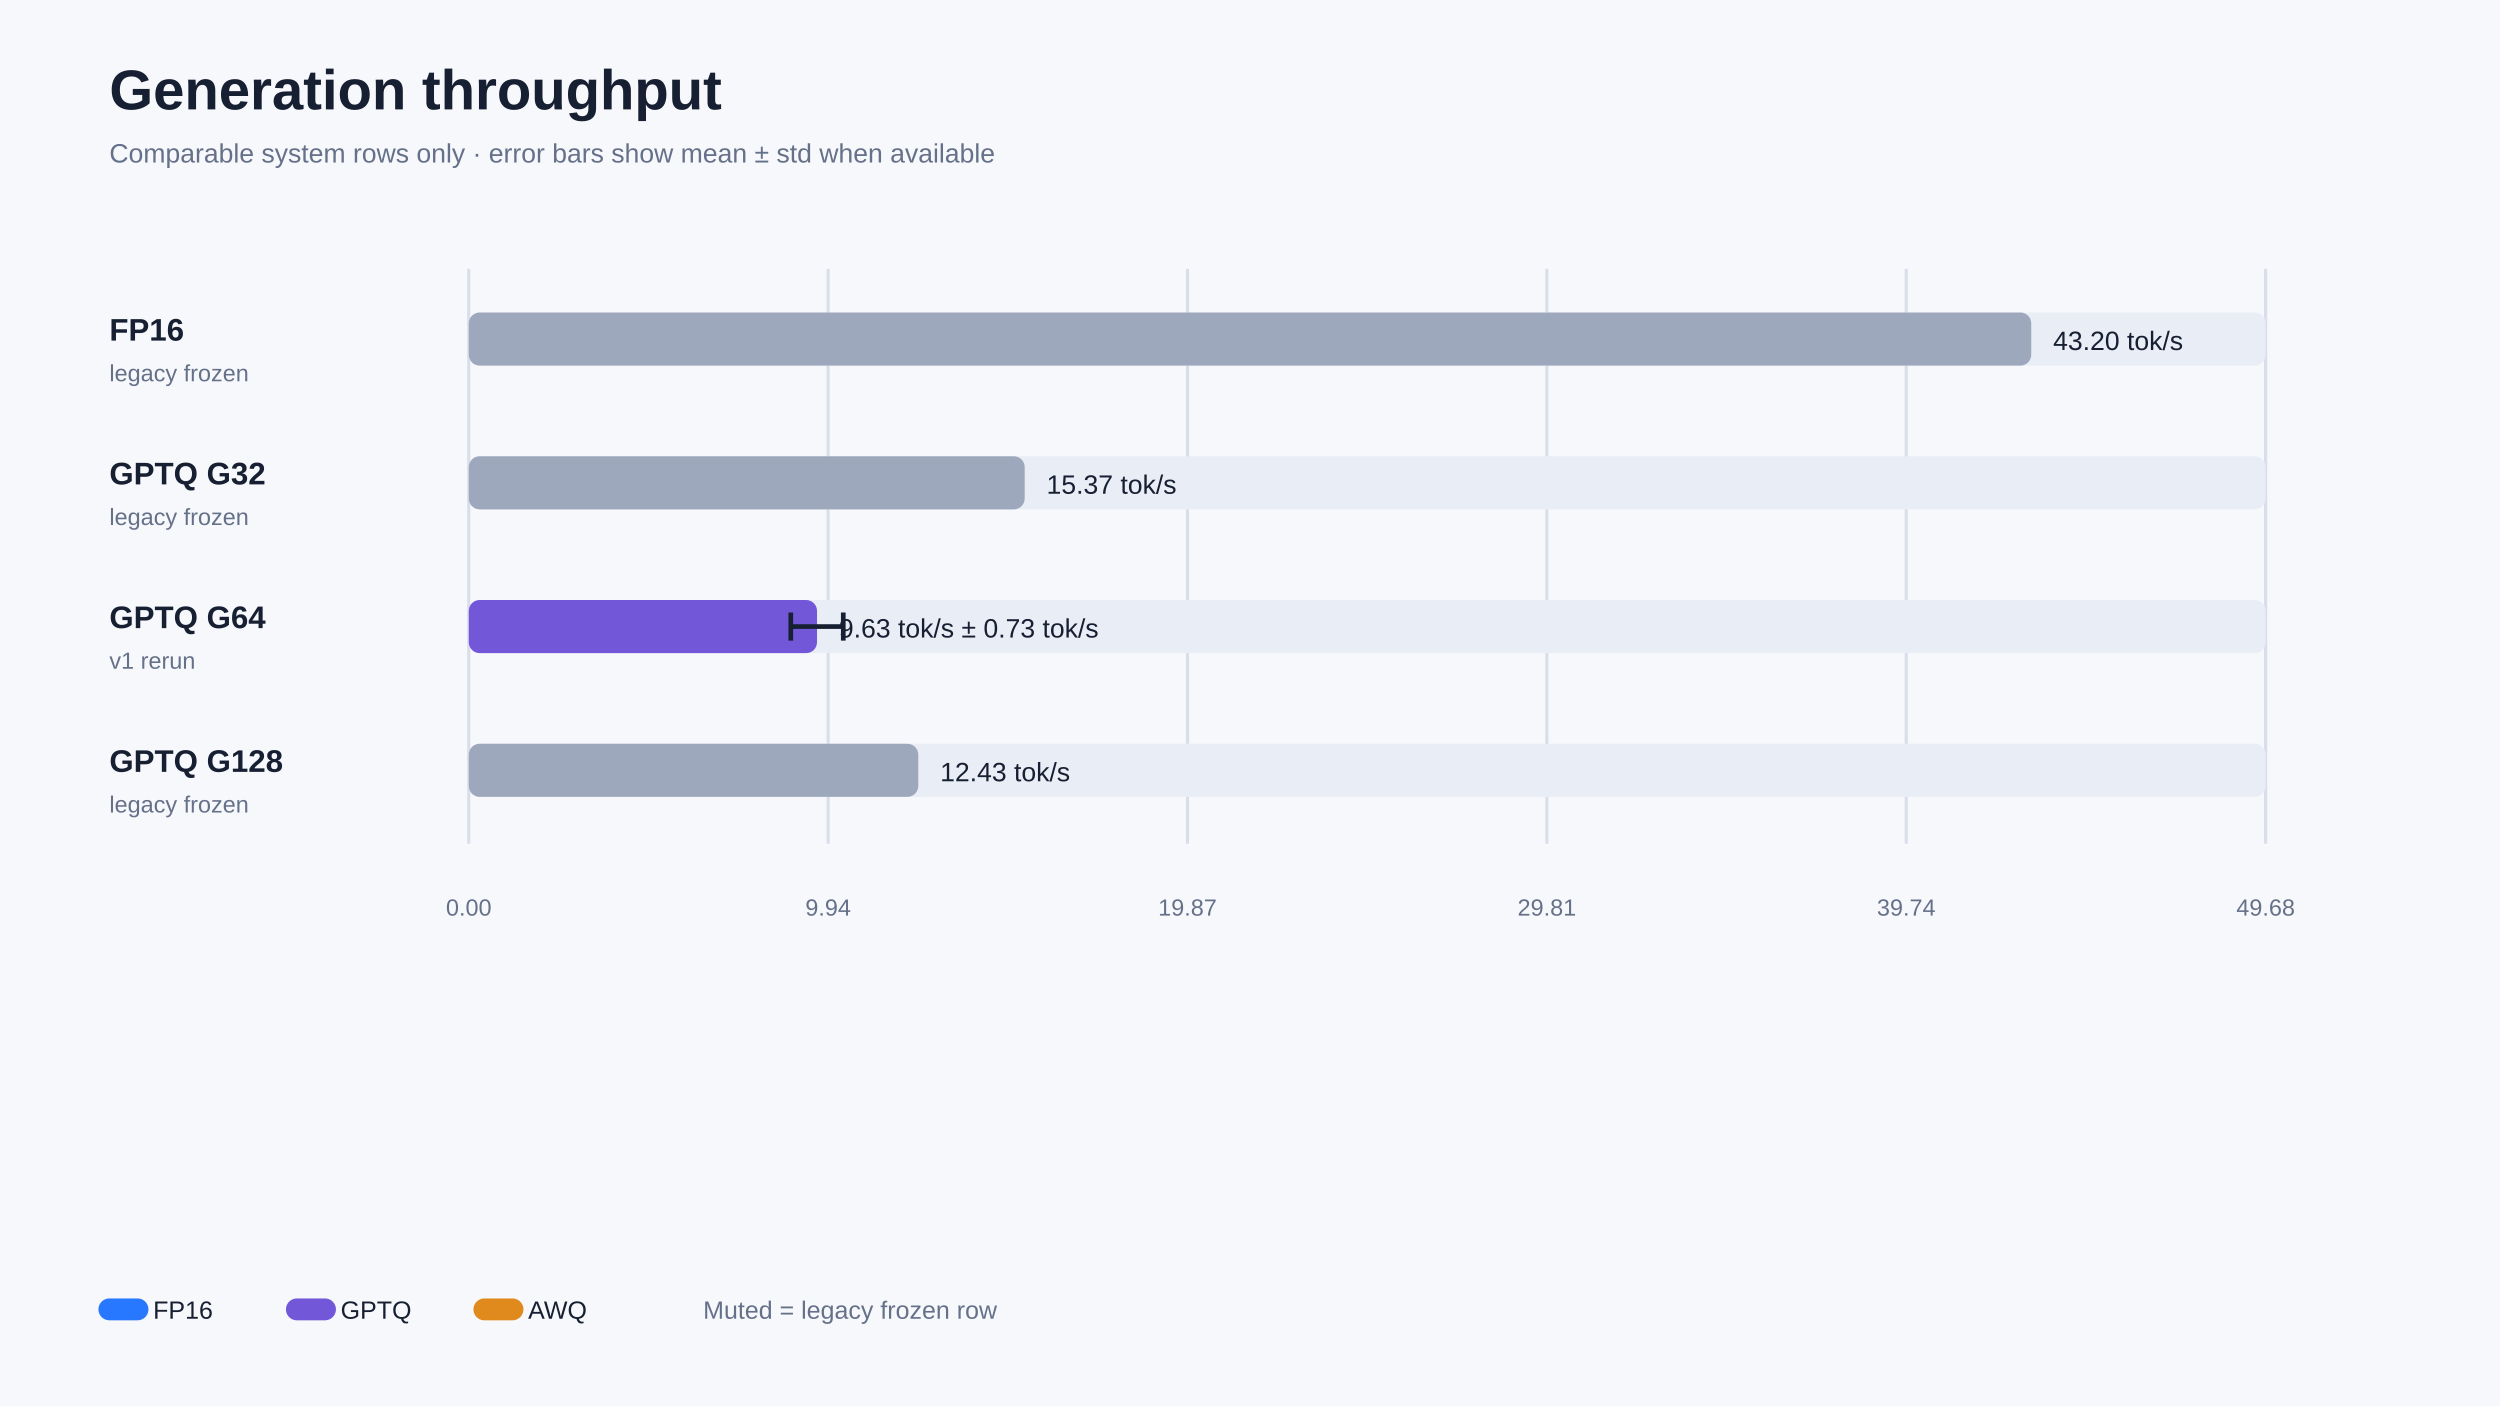
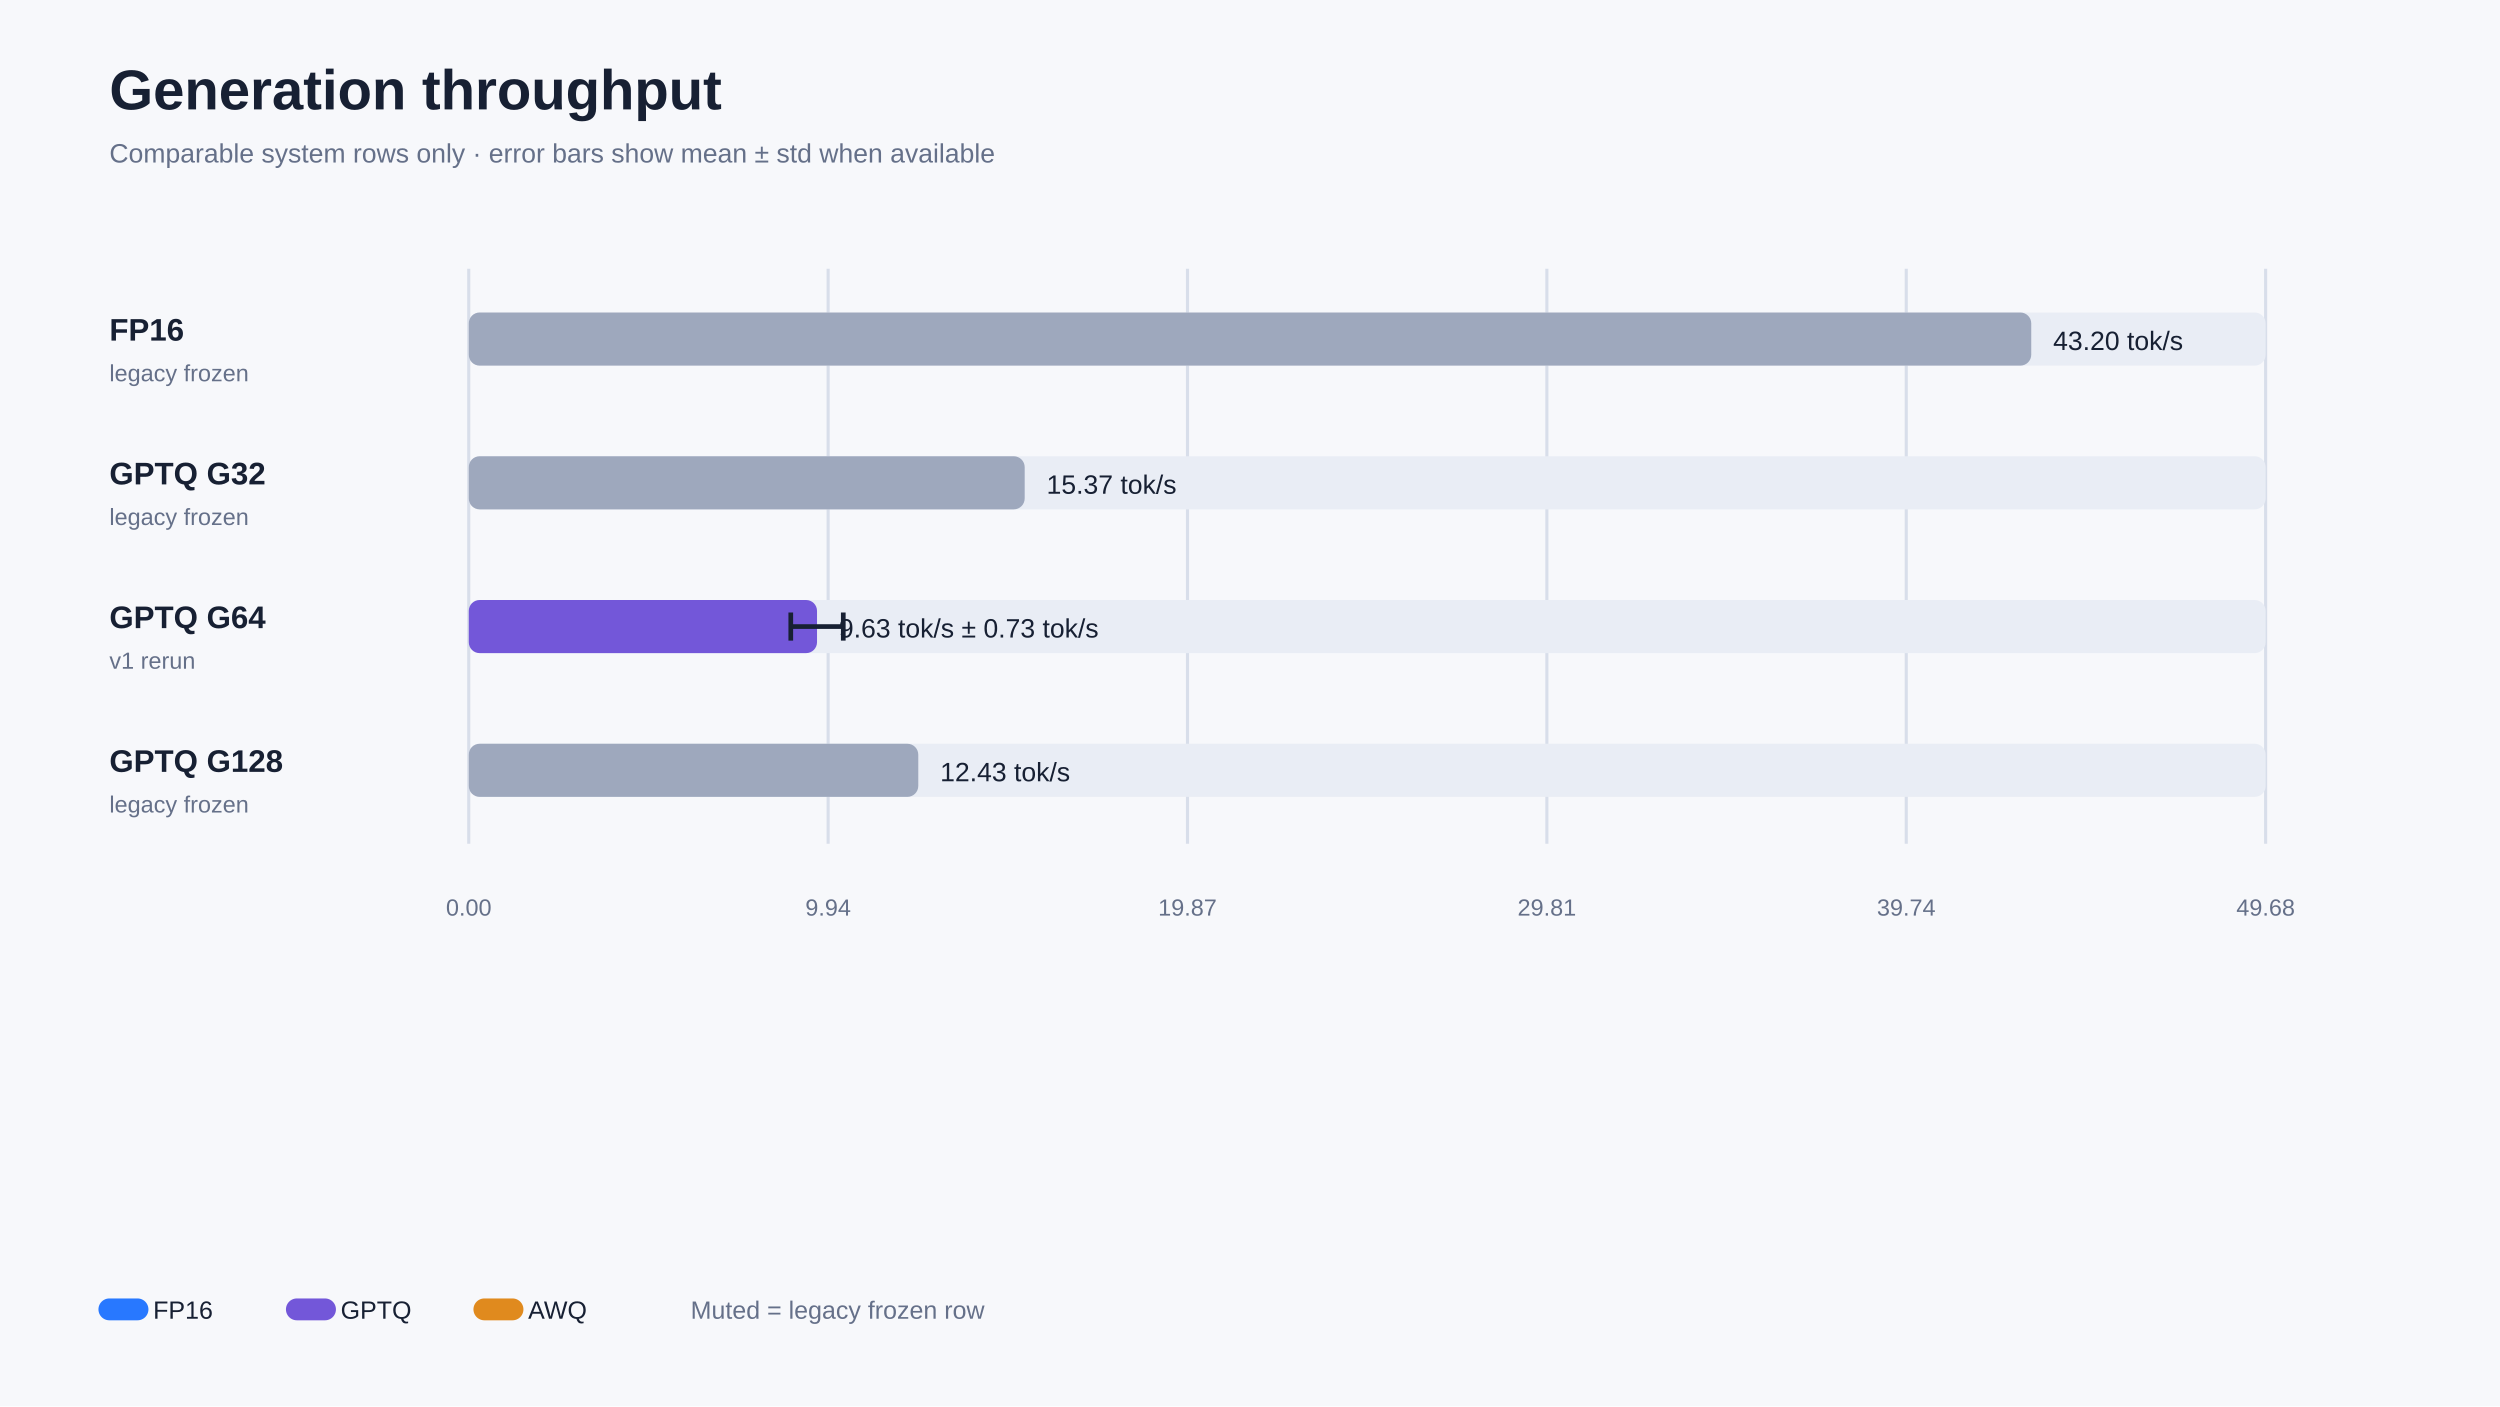
<svg xmlns="http://www.w3.org/2000/svg" width="1600" height="900" viewBox="0 0 1600 900">
  <rect width="100%" height="100%" fill="#f7f8fb" />
  <text x="70" y="70" font-family="Segoe UI, Arial, sans-serif" font-size="36" font-weight="700" fill="#172033">Generation throughput</text>
  <text x="70" y="104" font-family="Segoe UI, Arial, sans-serif" font-size="17" fill="#657089">Comparable system rows only · error bars show mean ± std when available</text>
  <line x1="300.0" y1="172" x2="300.0" y2="540" stroke="#d8deea" stroke-width="2" />
  <text x="300.0" y="586" text-anchor="middle" font-family="Segoe UI, Arial, sans-serif" font-size="15" fill="#657089">0.00</text>
  <line x1="530.0" y1="172" x2="530.0" y2="540" stroke="#d8deea" stroke-width="2" />
  <text x="530.0" y="586" text-anchor="middle" font-family="Segoe UI, Arial, sans-serif" font-size="15" fill="#657089">9.94</text>
  <line x1="760.0" y1="172" x2="760.0" y2="540" stroke="#d8deea" stroke-width="2" />
  <text x="760.0" y="586" text-anchor="middle" font-family="Segoe UI, Arial, sans-serif" font-size="15" fill="#657089">19.87</text>
  <line x1="990.0" y1="172" x2="990.0" y2="540" stroke="#d8deea" stroke-width="2" />
  <text x="990.0" y="586" text-anchor="middle" font-family="Segoe UI, Arial, sans-serif" font-size="15" fill="#657089">29.81</text>
  <line x1="1220.0" y1="172" x2="1220.0" y2="540" stroke="#d8deea" stroke-width="2" />
  <text x="1220.0" y="586" text-anchor="middle" font-family="Segoe UI, Arial, sans-serif" font-size="15" fill="#657089">39.74</text>
  <line x1="1450.0" y1="172" x2="1450.0" y2="540" stroke="#d8deea" stroke-width="2" />
  <text x="1450.0" y="586" text-anchor="middle" font-family="Segoe UI, Arial, sans-serif" font-size="15" fill="#657089">49.68</text>
  <text x="70" y="218" font-family="Segoe UI, Arial, sans-serif" font-size="20" font-weight="700" fill="#172033">FP16</text>
  <text x="70" y="244" font-family="Segoe UI, Arial, sans-serif" font-size="15" fill="#657089">legacy frozen</text>
  <rect x="300" y="200" width="1150" height="34" rx="7" fill="#e9edf5" />
  <rect x="300" y="200" width="1000.0" height="34" rx="7" fill="#9ea8bd" />
  <text x="1314.0" y="224" font-family="Segoe UI, Arial, sans-serif" font-size="17" fill="#172033">43.20 tok/s</text>
  <text x="70" y="310" font-family="Segoe UI, Arial, sans-serif" font-size="20" font-weight="700" fill="#172033">GPTQ G32</text>
  <text x="70" y="336" font-family="Segoe UI, Arial, sans-serif" font-size="15" fill="#657089">legacy frozen</text>
  <rect x="300" y="292" width="1150" height="34" rx="7" fill="#e9edf5" />
  <rect x="300" y="292" width="355.8" height="34" rx="7" fill="#9ea8bd" />
  <text x="669.8" y="316" font-family="Segoe UI, Arial, sans-serif" font-size="17" fill="#172033">15.37 tok/s</text>
  <text x="70" y="402" font-family="Segoe UI, Arial, sans-serif" font-size="20" font-weight="700" fill="#172033">GPTQ G64</text>
  <text x="70" y="428" font-family="Segoe UI, Arial, sans-serif" font-size="15" fill="#657089">v1 rerun</text>
  <rect x="300" y="384" width="1150" height="34" rx="7" fill="#e9edf5" />
  <rect x="300" y="384" width="222.9" height="34" rx="7" fill="#7357d9" />
  <line x1="506.1" y1="401" x2="539.7" y2="401" stroke="#172033" stroke-width="3" />
  <line x1="506.1" y1="392" x2="506.1" y2="410" stroke="#172033" stroke-width="3" />
  <line x1="539.7" y1="392" x2="539.7" y2="410" stroke="#172033" stroke-width="3" />
  <text x="536.9" y="408" font-family="Segoe UI, Arial, sans-serif" font-size="17" fill="#172033">9.63 tok/s ± 0.73 tok/s</text>
  <text x="70" y="494" font-family="Segoe UI, Arial, sans-serif" font-size="20" font-weight="700" fill="#172033">GPTQ G128</text>
  <text x="70" y="520" font-family="Segoe UI, Arial, sans-serif" font-size="15" fill="#657089">legacy frozen</text>
  <rect x="300" y="476" width="1150" height="34" rx="7" fill="#e9edf5" />
  <rect x="300" y="476" width="287.7" height="34" rx="7" fill="#9ea8bd" />
  <text x="601.7" y="500" font-family="Segoe UI, Arial, sans-serif" font-size="17" fill="#172033">12.43 tok/s</text>
  <line x1="70" y1="838" x2="88" y2="838" stroke="#2878ff" stroke-width="14" stroke-linecap="round" />
  <text x="98" y="844" font-family="Segoe UI, Arial, sans-serif" font-size="16" fill="#172033">FP16</text>
  <line x1="190" y1="838" x2="208" y2="838" stroke="#7357d9" stroke-width="14" stroke-linecap="round" />
  <text x="218" y="844" font-family="Segoe UI, Arial, sans-serif" font-size="16" fill="#172033">GPTQ</text>
  <line x1="310" y1="838" x2="328" y2="838" stroke="#e08a1e" stroke-width="14" stroke-linecap="round" />
  <text x="338" y="844" font-family="Segoe UI, Arial, sans-serif" font-size="16" fill="#172033">AWQ</text>
-   <text x="450" y="844" font-family="Segoe UI, Arial, sans-serif" font-size="16" fill="#657089">Muted = legacy frozen row</text>
+   <text x="442" y="844" font-family="Segoe UI, Arial, sans-serif" font-size="16" fill="#657089">Muted = legacy frozen row</text>
</svg>
